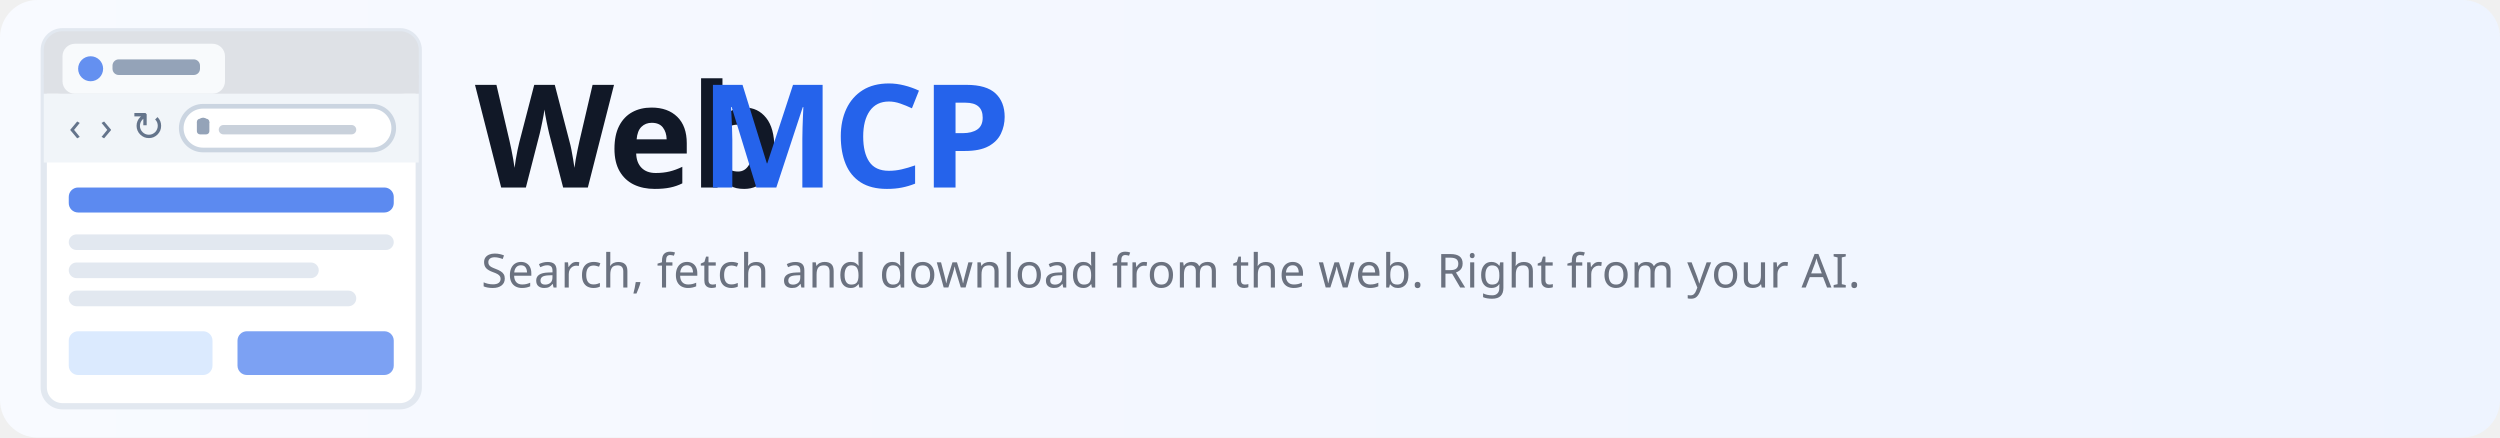
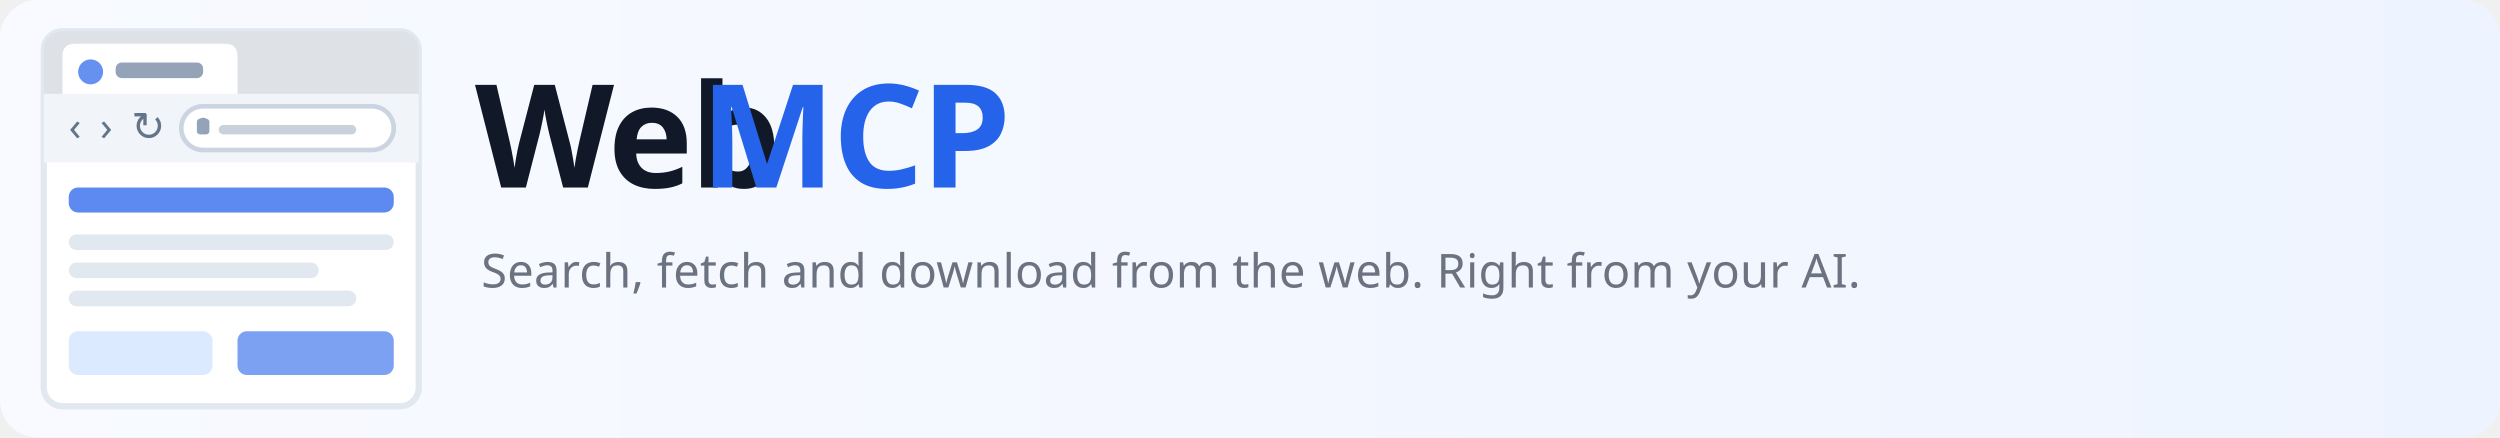
<svg xmlns="http://www.w3.org/2000/svg" viewBox="0 0 800 140">
  <defs>
    <linearGradient id="bg" x1="0%" y1="0%" x2="100%" y2="0%">
      <stop offset="0%" style="stop-color:#f8faff;stop-opacity:1" />
      <stop offset="100%" style="stop-color:#eef4ff;stop-opacity:1" />
    </linearGradient>
  </defs>
  <rect width="800" height="140" rx="12" fill="url(#bg)" />
  <g transform="translate(14, 10)">
    <rect x="0" y="0" width="120" height="120" rx="6" fill="white" stroke="#e2e8f0" stroke-width="2" />
-     <rect x="0" y="0" width="120" height="20" rx="6" fill="#dee1e6" />
-     <rect x="0" y="14" width="120" height="6" fill="#dee1e6" />
-     <rect x="6" y="4" width="52" height="16" rx="4" fill="#f8fafc" />
-     <circle cx="15" cy="12" r="4" fill="#2563eb" opacity="0.7" />
-     <rect x="22" y="9" width="28" height="5" rx="2" fill="#94a3b8" />
+     <rect x="0" y="0" width="120" height="22" rx="6" fill="#dee1e6" />
+     <rect x="0" y="16" width="120" height="6" fill="#dee1e6" />
+     <path d="M6 22 L6 8 Q6 4 10 4 L58 4 Q62 4 62 8 L62 22 Z" fill="white" />
+     <circle cx="15" cy="13" r="4" fill="#2563eb" opacity="0.7" />
+     <rect x="23" y="10" width="28" height="5" rx="2" fill="#94a3b8" />
    <rect x="0" y="20" width="120" height="22" fill="#f1f5f9" />
    <text x="8" y="35" font-family="system-ui" font-size="13" fill="#64748b">‹</text>
    <text x="18" y="35" font-family="system-ui" font-size="13" fill="#64748b">›</text>
    <text x="28" y="35" font-family="system-ui" font-size="13" fill="#64748b">↻</text>
    <rect x="44" y="24" width="68" height="14" rx="7" fill="white" stroke="#cbd5e1" stroke-width="1.5" />
    <rect x="49" y="28" width="4" height="5" rx="1" fill="#94a3b8" />
    <path d="M49.5 29.5 Q51 27 52.5 29.5" fill="none" stroke="#94a3b8" stroke-width="1.2" />
    <rect x="56" y="30" width="44" height="3" rx="1.5" fill="#94a3b8" opacity="0.5" />
    <rect x="8" y="50" width="104" height="8" rx="3" fill="#2563eb" opacity="0.75" />
    <rect x="8" y="65" width="104" height="5" rx="2.5" fill="#e2e8f0" />
    <rect x="8" y="74" width="80" height="5" rx="2.5" fill="#e2e8f0" />
    <rect x="8" y="83" width="92" height="5" rx="2.5" fill="#e2e8f0" />
    <rect x="8" y="96" width="46" height="14" rx="3" fill="#dbeafe" />
    <rect x="62" y="96" width="50" height="14" rx="3" fill="#2563eb" opacity="0.6" />
  </g>
  <text x="152" y="60" font-family="'Segoe UI', system-ui, sans-serif" font-size="46" font-weight="800" fill="#111827" letter-spacing="-1">Web</text>
  <text x="224" y="60" font-family="'Segoe UI', system-ui, sans-serif" font-size="46" font-weight="800" fill="#2563eb" letter-spacing="-1"> MCP</text>
  <text x="154" y="92" font-family="'Segoe UI', system-ui, sans-serif" font-size="15" fill="#6b7280" letter-spacing="0.1">Search, fetch and download from the web. Right from your AI.</text>
</svg>
